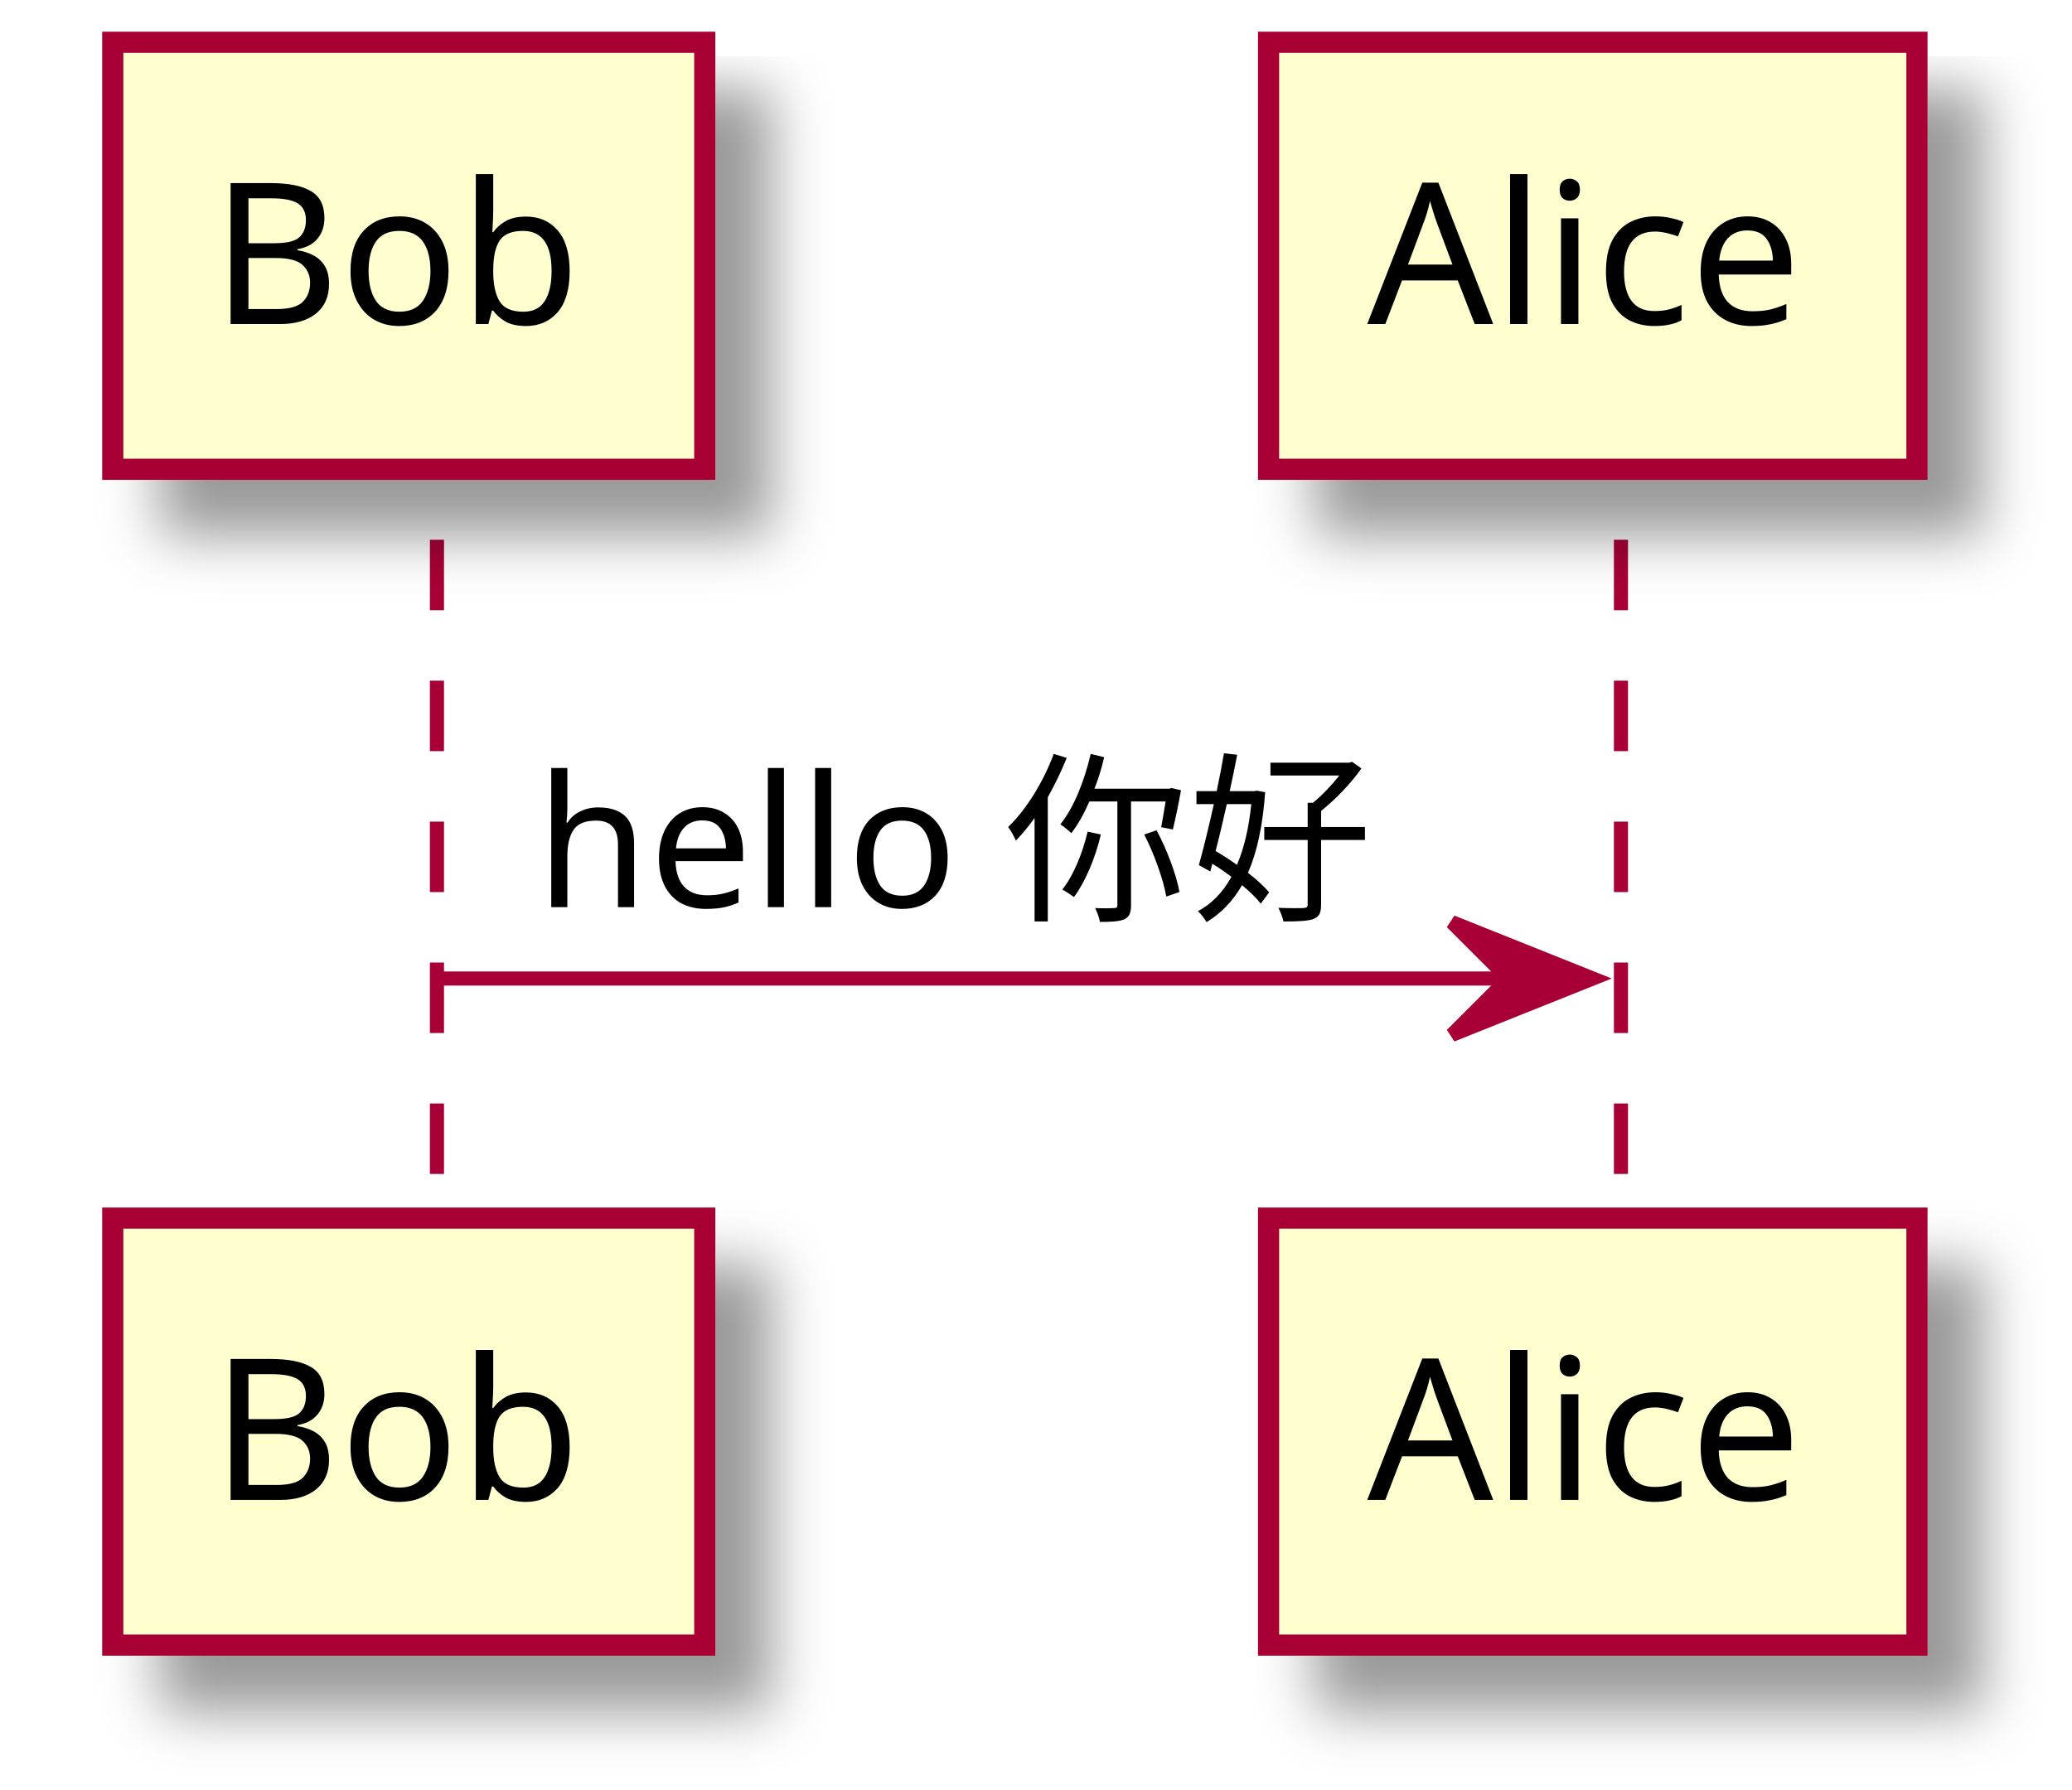
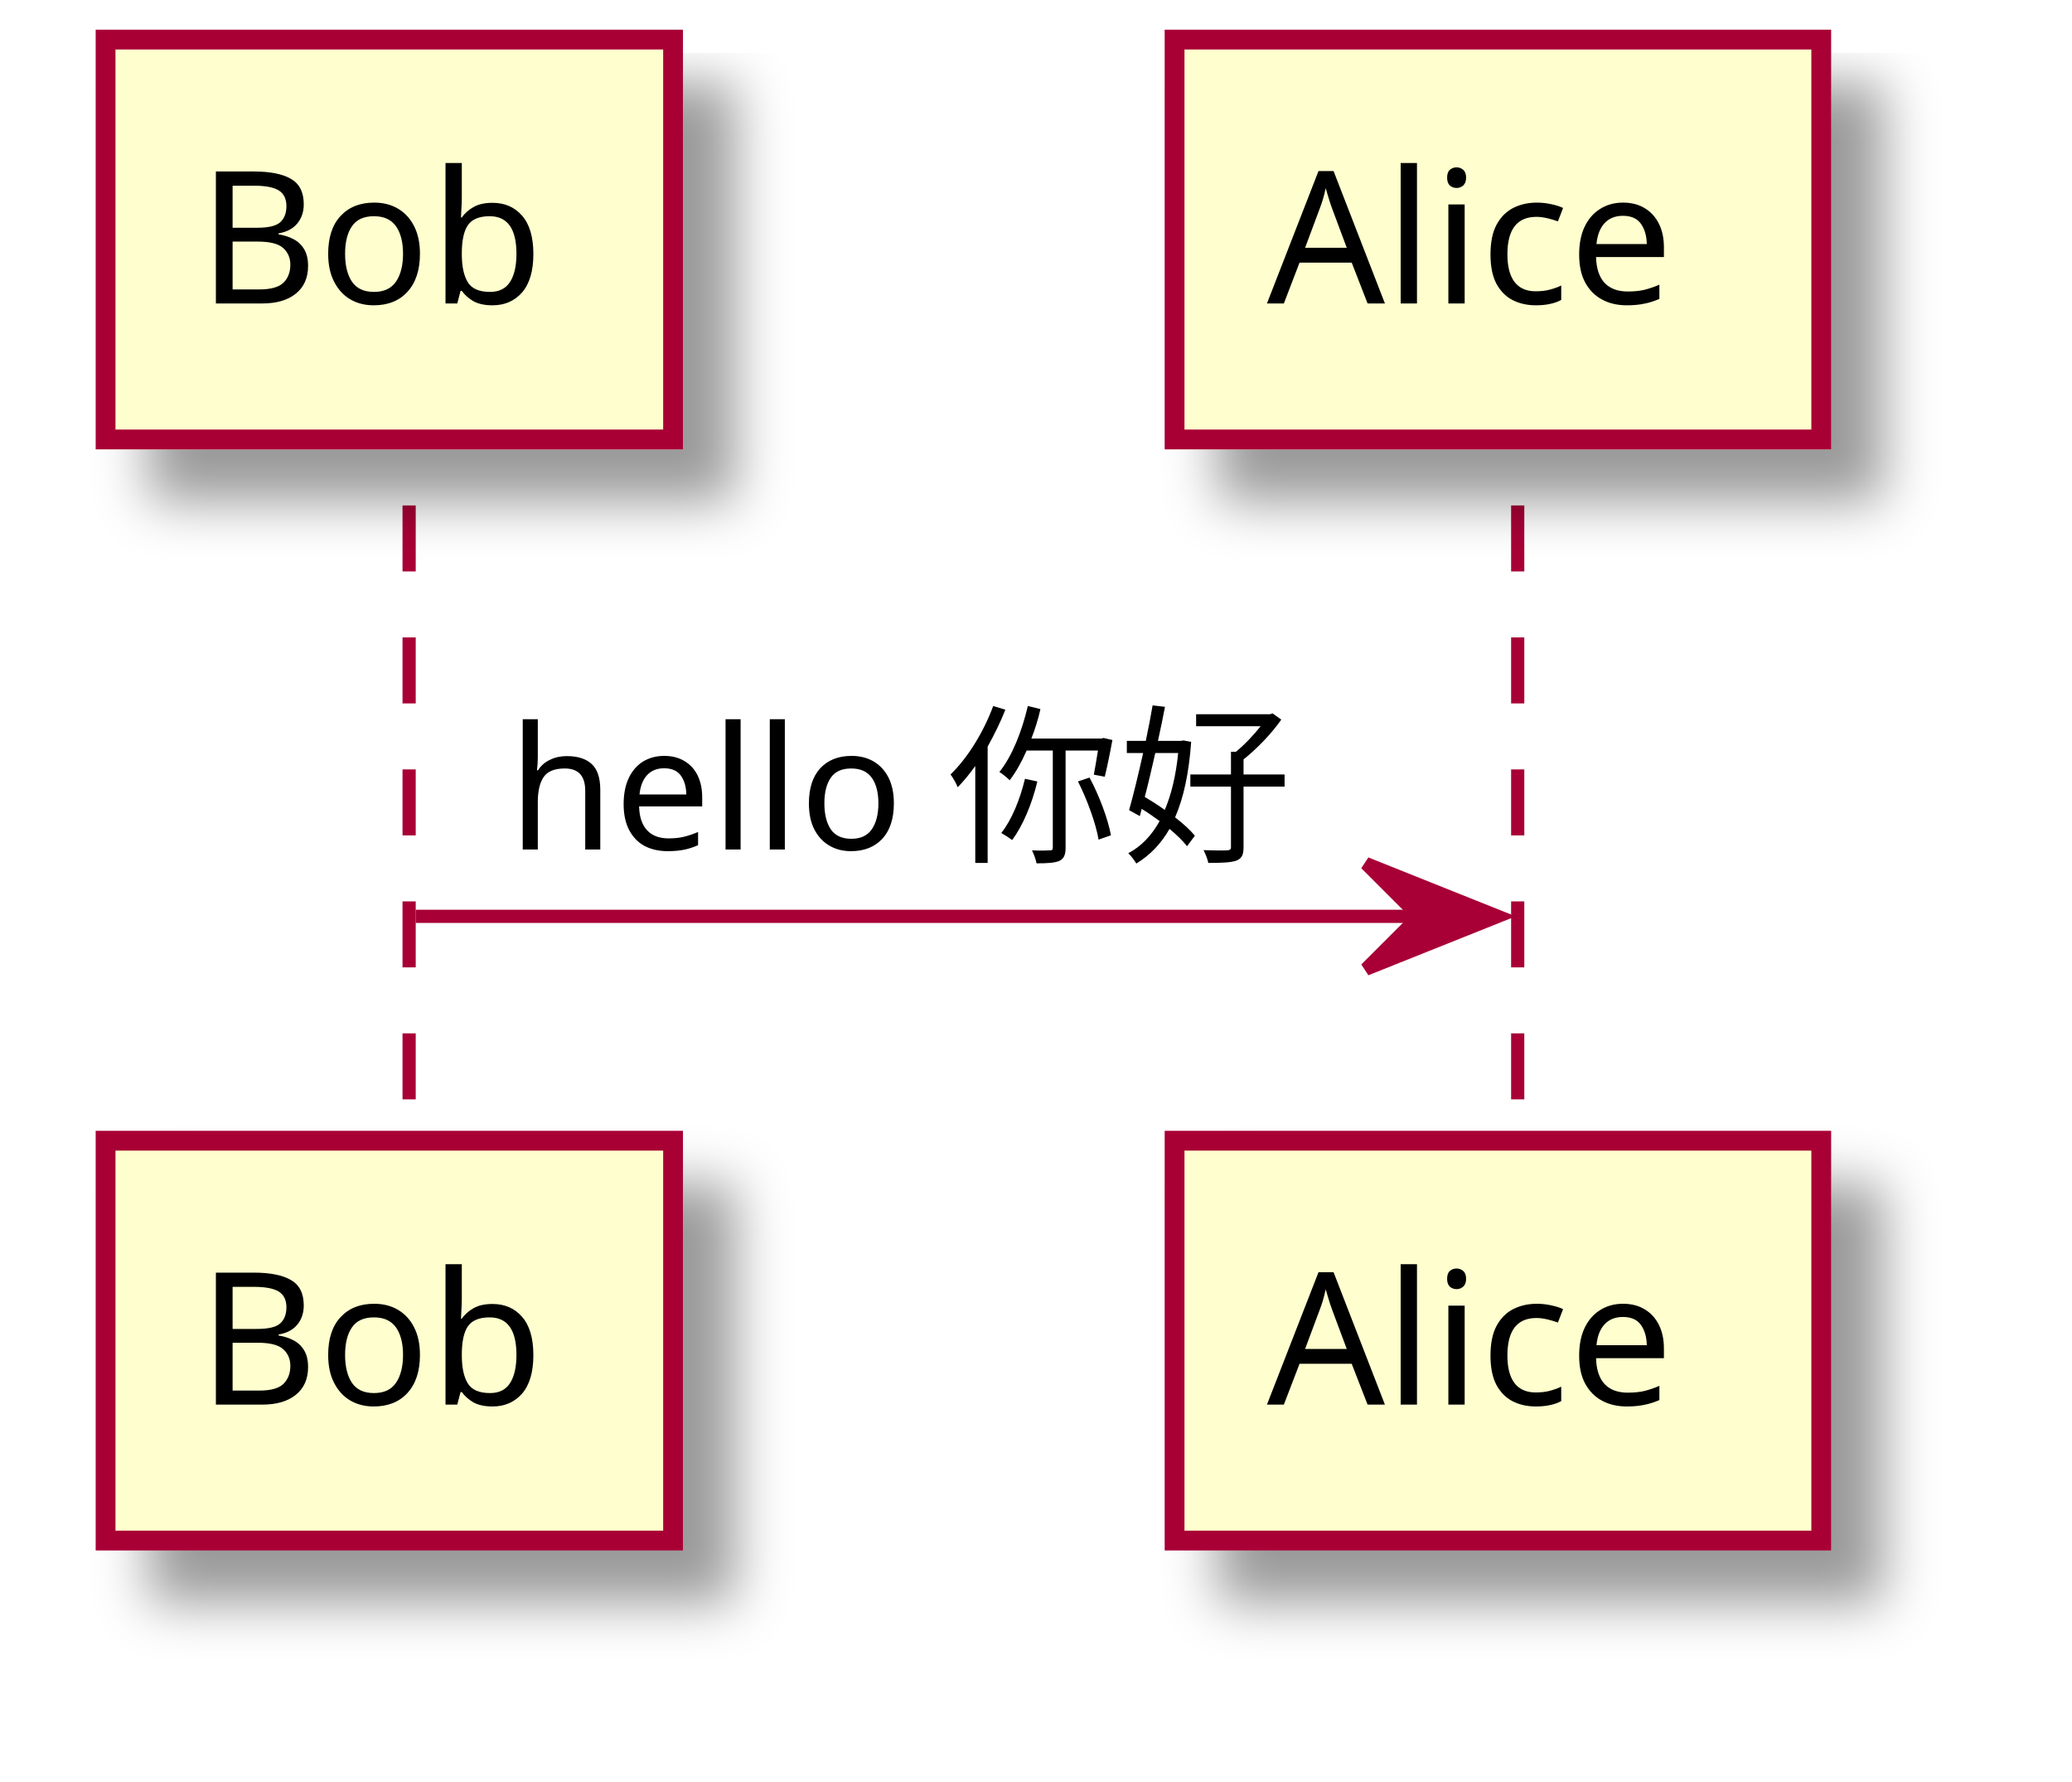
- <svg xmlns="http://www.w3.org/2000/svg" contentScriptType="application/ecmascript" contentStyleType="text/css" height="127px" preserveAspectRatio="none" style="width:147px;height:127px;" version="1.1" viewBox="0 0 147 127" width="147px" zoomAndPan="magnify">
+ <svg xmlns="http://www.w3.org/2000/svg" contentScriptType="application/ecmascript" contentStyleType="text/css" height="135px" preserveAspectRatio="none" style="width:157px;height:135px;" version="1.1" viewBox="0 0 157 135" width="157px" zoomAndPan="magnify">
  <defs>
    <filter height="300%" id="f1y1k3joe429rm" width="300%" x="-1" y="-1">
      <feGaussianBlur result="blurOut" stdDeviation="2.0" />
      <feColorMatrix in="blurOut" result="blurOut2" type="matrix" values="0 0 0 0 0 0 0 0 0 0 0 0 0 0 0 0 0 0 .4 0" />
      <feOffset dx="4.0" dy="4.0" in="blurOut2" result="blurOut3" />
      <feBlend in="SourceGraphic" in2="blurOut3" mode="normal" />
    </filter>
  </defs>
  <g>
    <line style="stroke: #A80036; stroke-width: 1.0; stroke-dasharray: 5.0,5.0;" x1="31" x2="31" y1="38.297" y2="87.43" />
    <line style="stroke: #A80036; stroke-width: 1.0; stroke-dasharray: 5.0,5.0;" x1="115" x2="115" y1="38.297" y2="87.43" />
-     <rect fill="#FEFECE" filter="url(#f1y1k3joe429rm)" height="30.297" style="stroke: #A80036; stroke-width: 1.5;" width="42" x="8" y="3" />
-     <text fill="#000000" font-family="sans-serif" font-size="14" lengthAdjust="spacingAndGlyphs" textLength="28" x="15" y="22.995">Bob</text>
-     <rect fill="#FEFECE" filter="url(#f1y1k3joe429rm)" height="30.297" style="stroke: #A80036; stroke-width: 1.5;" width="42" x="8" y="86.43" />
-     <text fill="#000000" font-family="sans-serif" font-size="14" lengthAdjust="spacingAndGlyphs" textLength="28" x="15" y="106.425">Bob</text>
-     <rect fill="#FEFECE" filter="url(#f1y1k3joe429rm)" height="30.297" style="stroke: #A80036; stroke-width: 1.5;" width="46" x="90" y="3" />
-     <text fill="#000000" font-family="sans-serif" font-size="14" lengthAdjust="spacingAndGlyphs" textLength="32" x="97" y="22.995">Alice</text>
-     <rect fill="#FEFECE" filter="url(#f1y1k3joe429rm)" height="30.297" style="stroke: #A80036; stroke-width: 1.5;" width="46" x="90" y="86.43" />
-     <text fill="#000000" font-family="sans-serif" font-size="14" lengthAdjust="spacingAndGlyphs" textLength="32" x="97" y="106.425">Alice</text>
-     <polygon fill="#A80036" points="103,65.43,113,69.43,103,73.43,107,69.43" style="stroke: #A80036; stroke-width: 1.0;" />
-     <line style="stroke: #A80036; stroke-width: 1.0;" x1="31" x2="109" y1="69.43" y2="69.43" />
-     <text fill="#000000" font-family="sans-serif" font-size="13" lengthAdjust="spacingAndGlyphs" textLength="60" x="38" y="64.364">hello 你好</text>
+     <rect fill="#FEFECE" filter="url(#f1y1k3joe429rm)" height="30.297" style="stroke: #A80036; stroke-width: 1.5;" width="43" x="8" y="3" />
+     <text fill="#000000" font-family="sans-serif" font-size="14" lengthAdjust="spacingAndGlyphs" textLength="29" x="15" y="22.995">Bob</text>
+     <rect fill="#FEFECE" filter="url(#f1y1k3joe429rm)" height="30.297" style="stroke: #A80036; stroke-width: 1.5;" width="43" x="8" y="86.43" />
+     <text fill="#000000" font-family="sans-serif" font-size="14" lengthAdjust="spacingAndGlyphs" textLength="29" x="15" y="106.425">Bob</text>
+     <rect fill="#FEFECE" filter="url(#f1y1k3joe429rm)" height="30.297" style="stroke: #A80036; stroke-width: 1.5;" width="49" x="89" y="3" />
+     <text fill="#000000" font-family="sans-serif" font-size="14" lengthAdjust="spacingAndGlyphs" textLength="35" x="96" y="22.995">Alice</text>
+     <rect fill="#FEFECE" filter="url(#f1y1k3joe429rm)" height="30.297" style="stroke: #A80036; stroke-width: 1.5;" width="49" x="89" y="86.43" />
+     <text fill="#000000" font-family="sans-serif" font-size="14" lengthAdjust="spacingAndGlyphs" textLength="35" x="96" y="106.425">Alice</text>
+     <polygon fill="#A80036" points="103.5,65.43,113.5,69.43,103.5,73.43,107.5,69.43" style="stroke: #A80036; stroke-width: 1.0;" />
+     <line style="stroke: #A80036; stroke-width: 1.0;" x1="31.5" x2="109.5" y1="69.43" y2="69.43" />
+     <text fill="#000000" font-family="sans-serif" font-size="13" lengthAdjust="spacingAndGlyphs" textLength="60" x="38.5" y="64.364">hello 你好</text>
  </g>
</svg>
